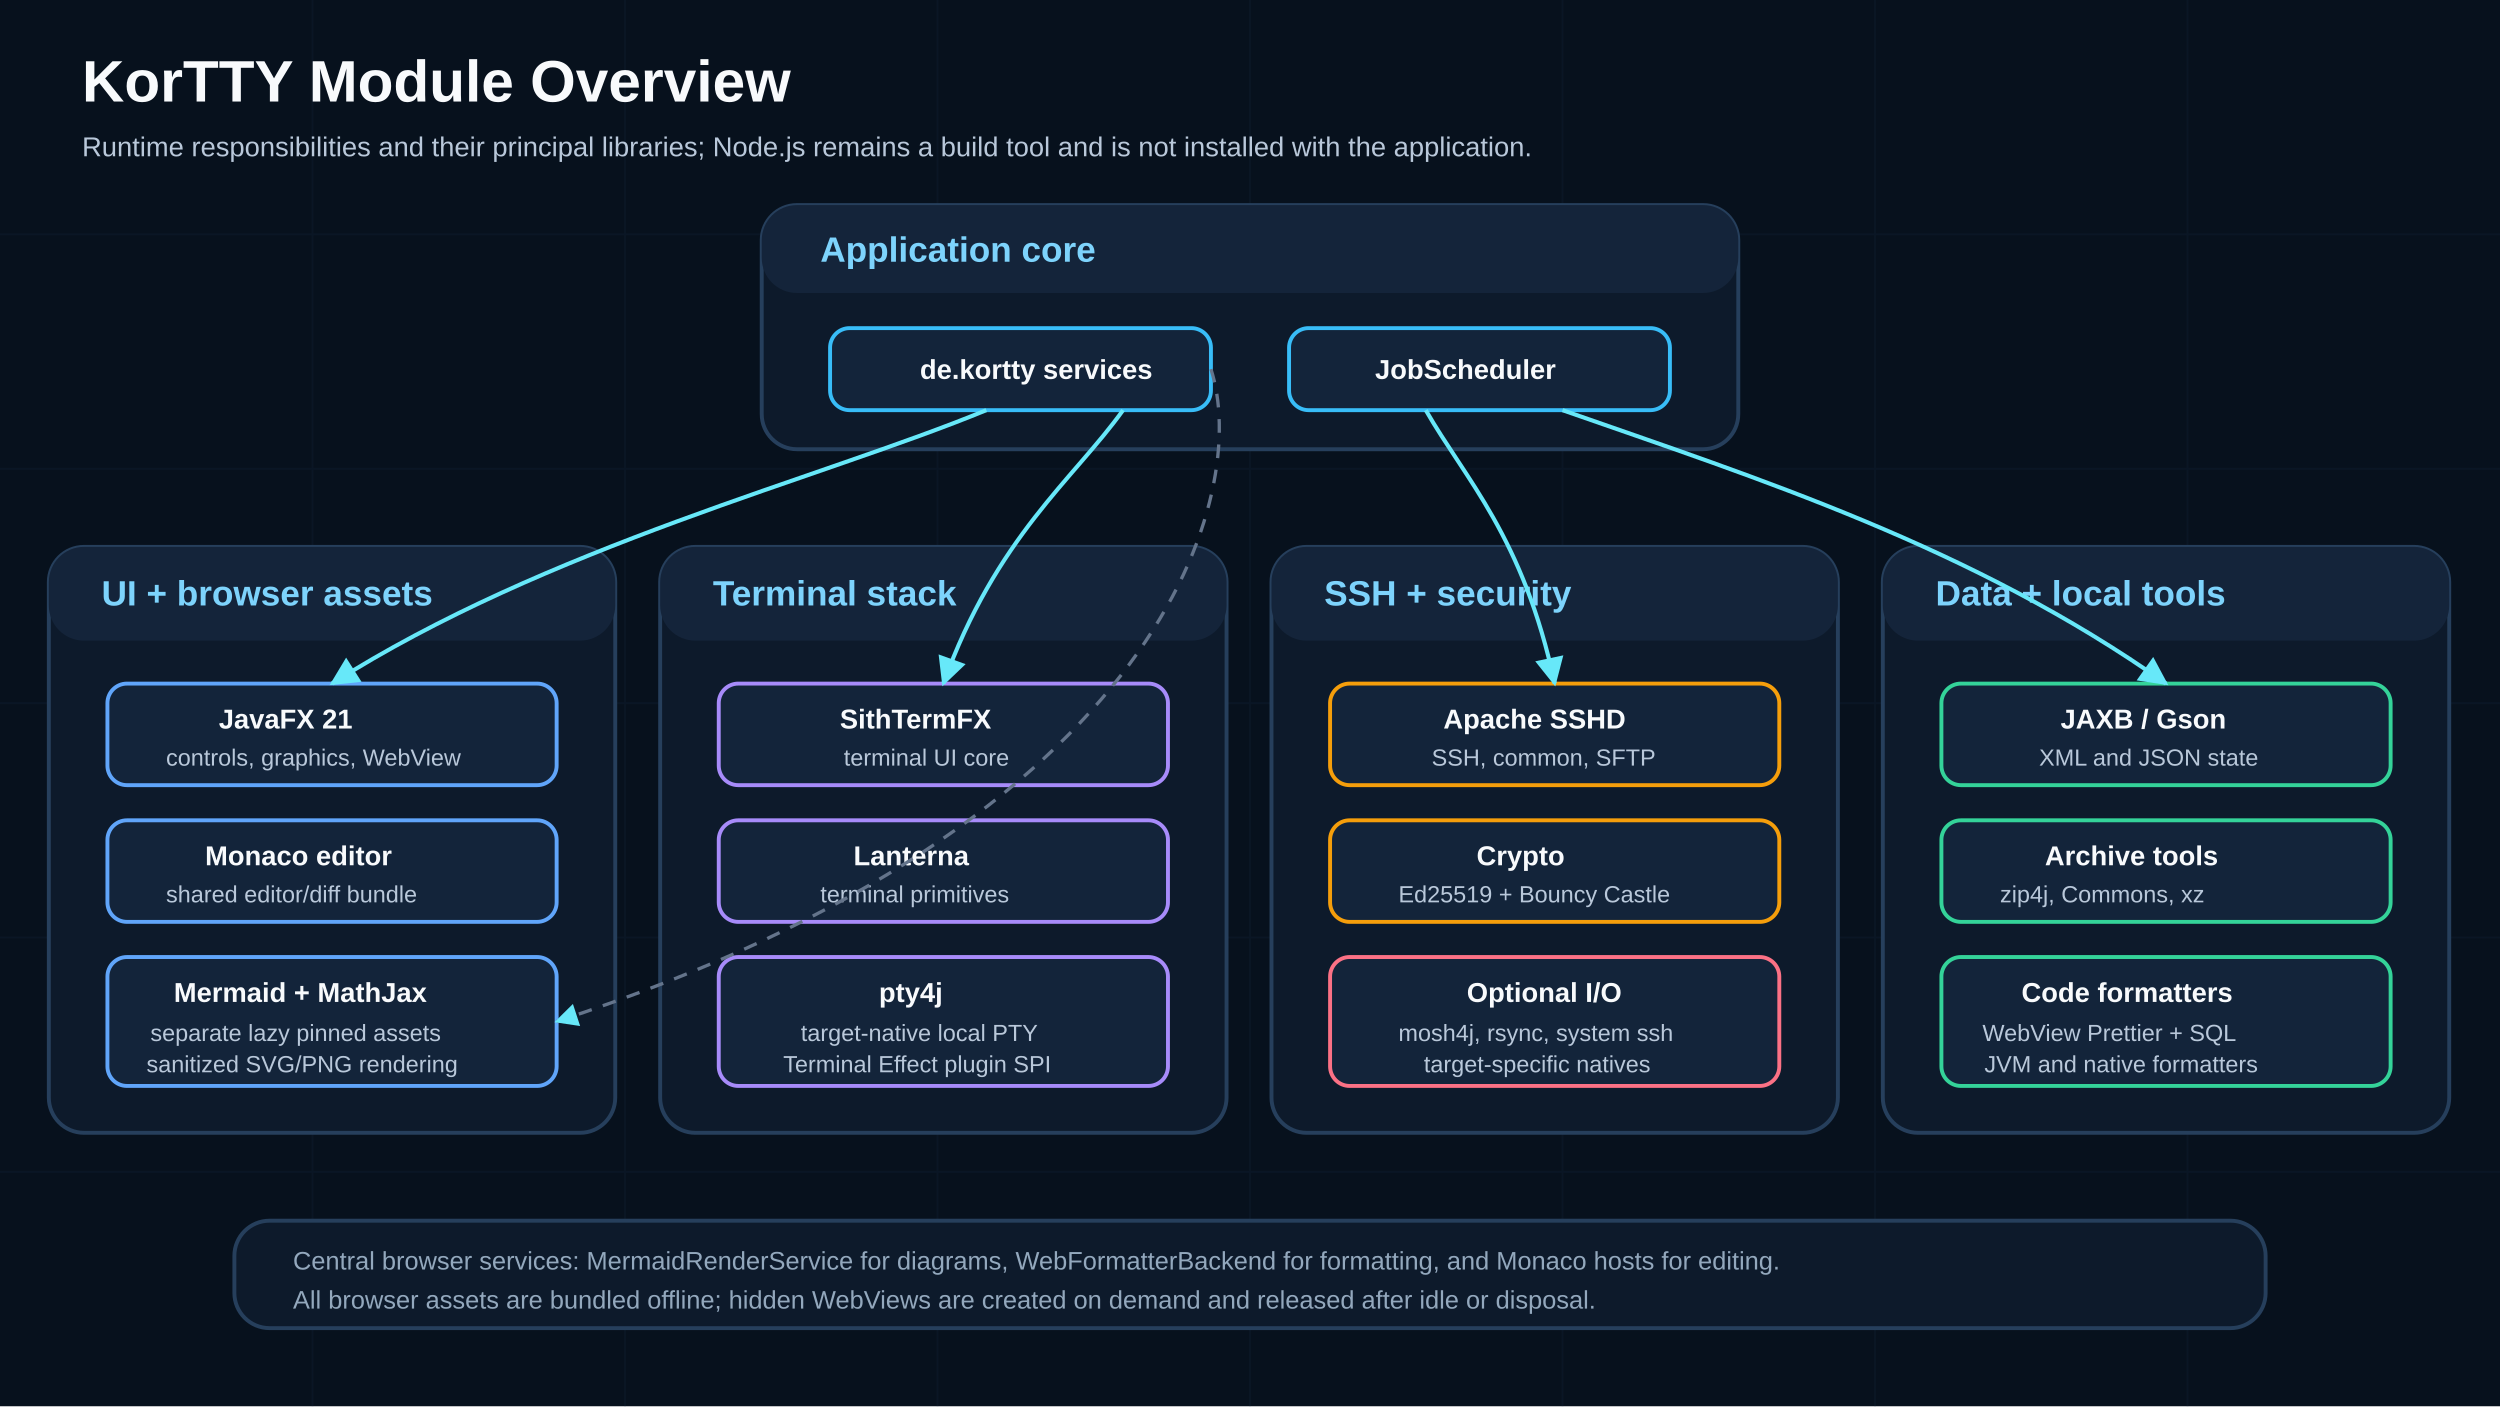
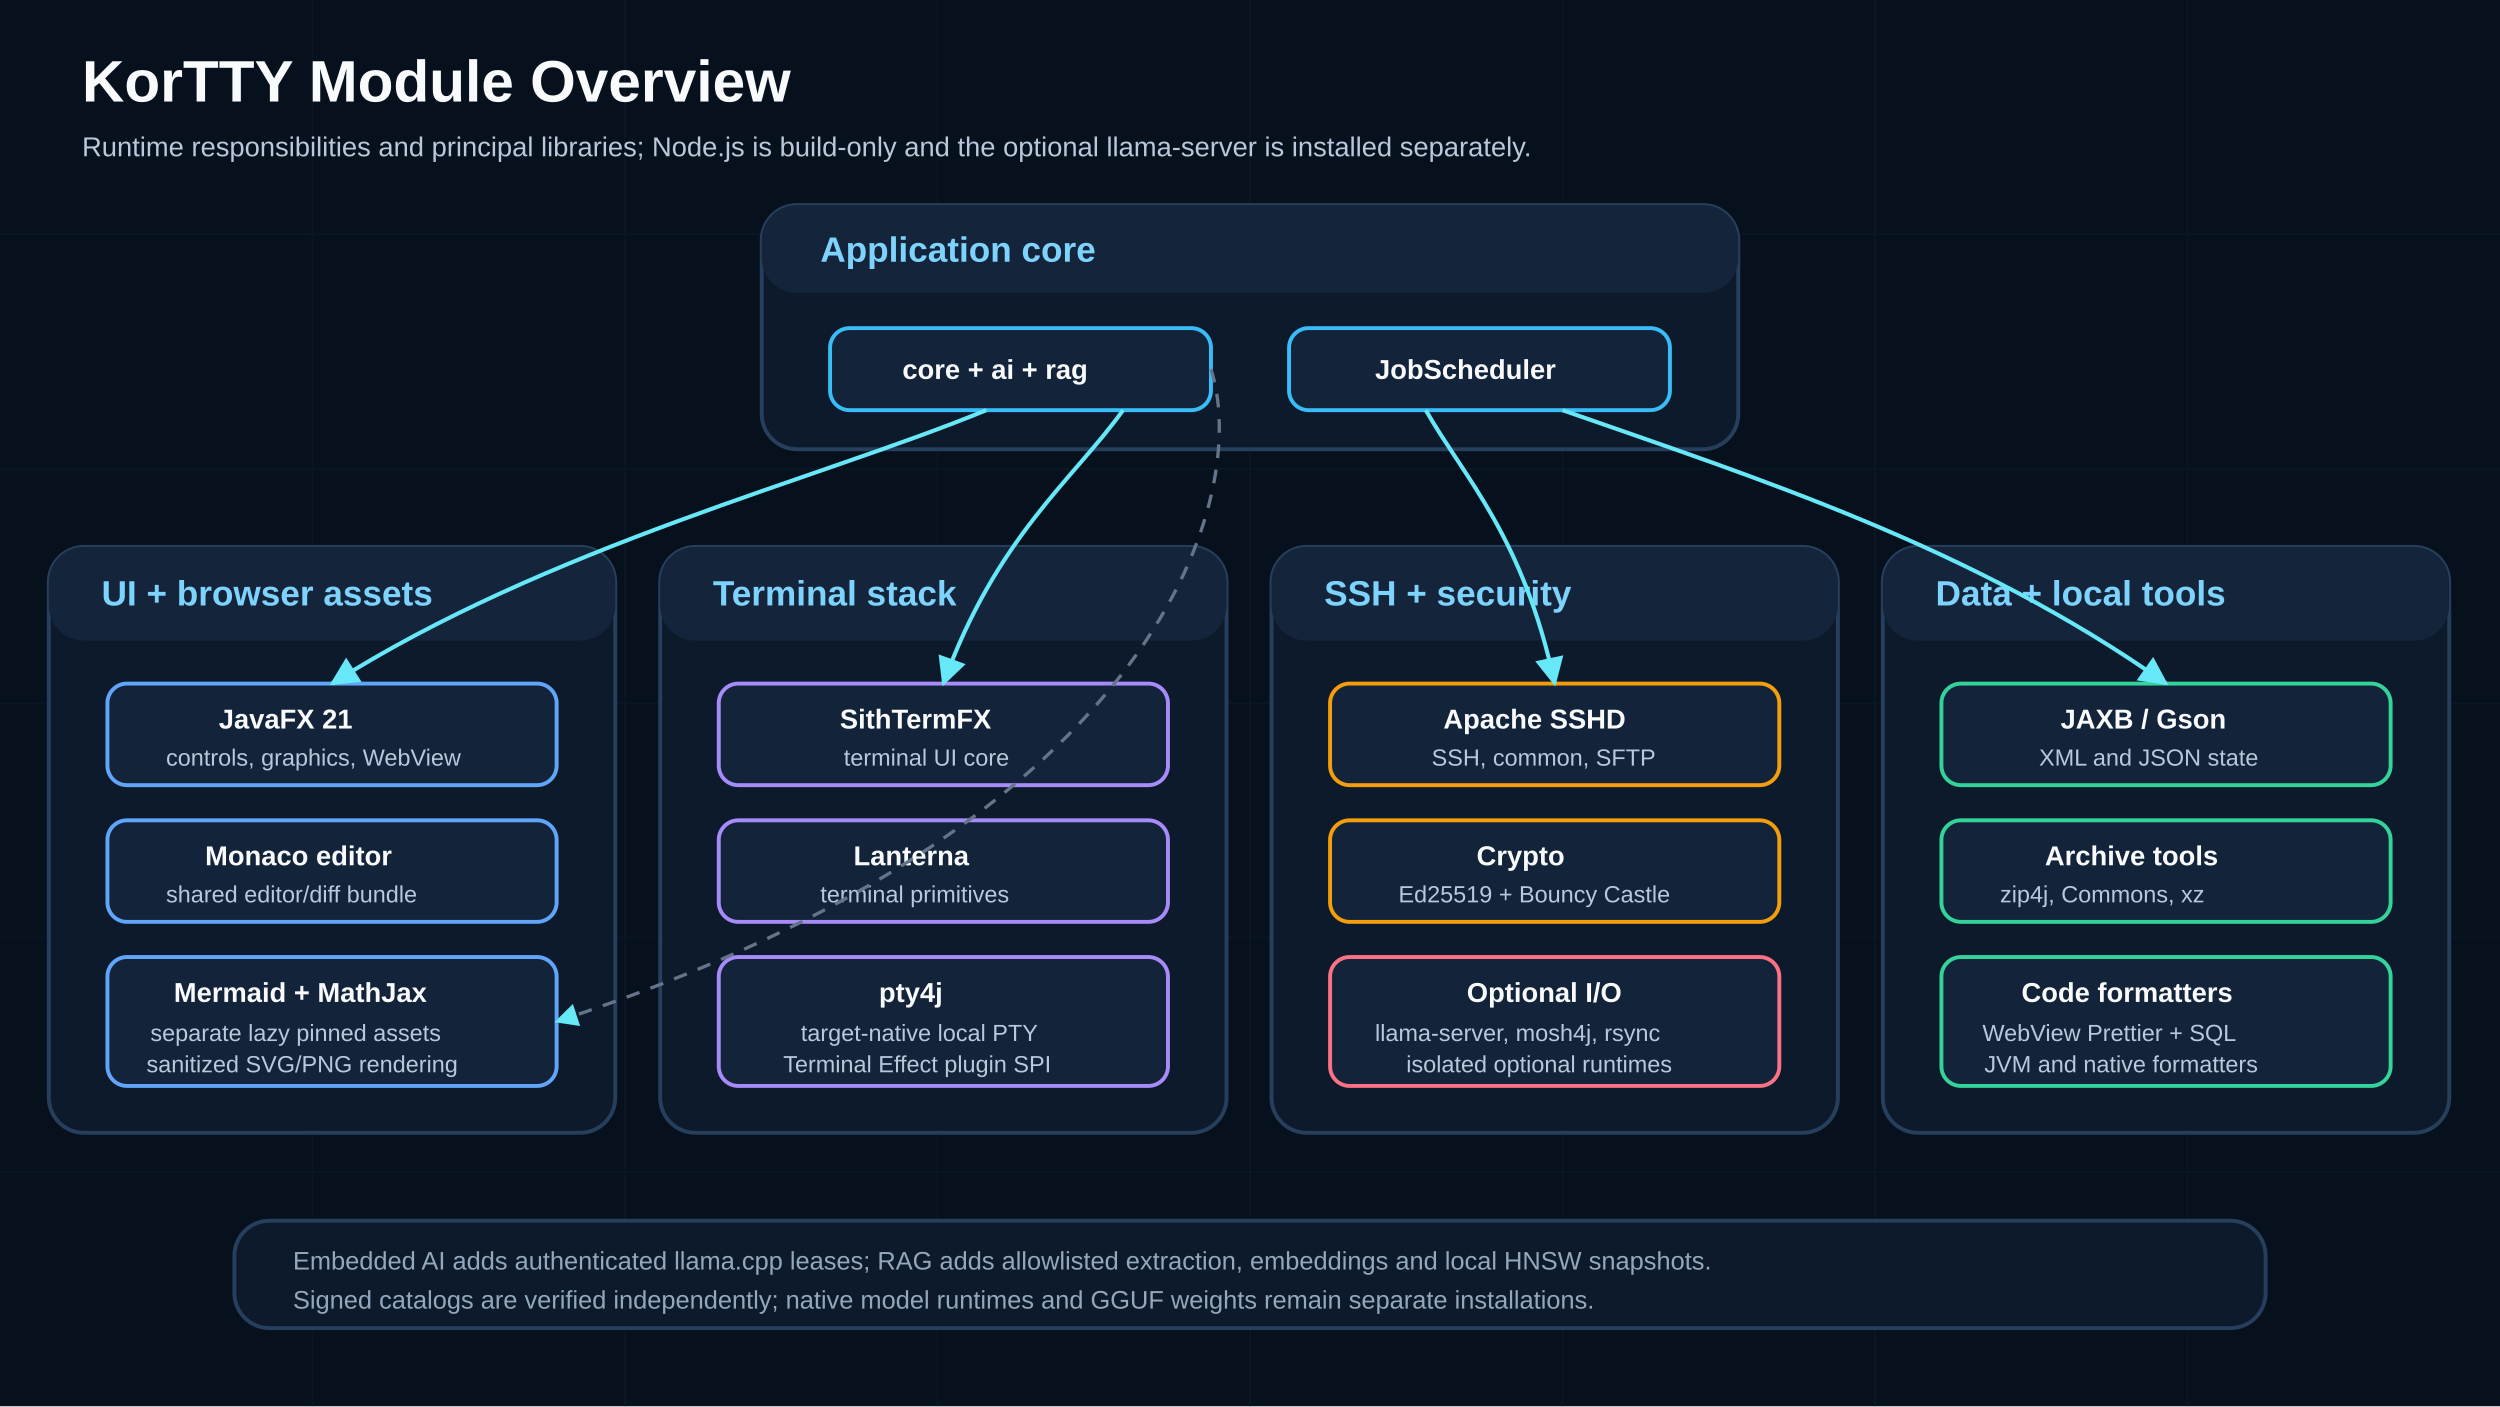
<svg xmlns="http://www.w3.org/2000/svg" viewBox="0 0 1280 720" role="img" aria-labelledby="title desc">
  <defs>
    <marker id="arrow" viewBox="0 0 10 10" refX="9" refY="5" markerWidth="7" markerHeight="7" orient="auto-start-reverse">
      <path d="M 0 0 L 10 5 L 0 10 z" fill="#67e8f9" />
    </marker>
    <style>
      text{font-family:Arial,Helvetica,sans-serif;fill:#e6f3ff;font-size:16px}
      .bg{fill:#07111d}
      .grid{stroke:#14243a;stroke-width:1}
      .panel{fill:#0d1a2b;stroke:#263f5c;stroke-width:2;rx:18}
      .header{fill:#14243a;rx:18}
      .box{fill:#13243a;stroke:#64748b;stroke-width:2;rx:10}
      .core{stroke:#38bdf8}
      .ui{stroke:#60a5fa}
      .terminal{stroke:#a78bfa}
      .security{stroke:#f59e0b}
      .data{stroke:#34d399}
      .optional{stroke:#fb7185}
      .title{font-size:30px;font-weight:700;fill:#f8fafc}
      .subtitle{font-size:14px;fill:#b9c8da}
      .panelTitle{font-size:18px;font-weight:700;fill:#7dd3fc}
      .label{font-size:14px;font-weight:700;fill:#f8fafc}
      .detail{font-size:12px;fill:#b9c8da}
      .note{font-size:13px;fill:#93a8bd}
      .line{stroke:#67e8f9;stroke-width:2.1;fill:none;marker-end:url(#arrow)}
      .dash{stroke:#64748b;stroke-width:1.7;stroke-dasharray:7 6;fill:none;marker-end:url(#arrow)}
    </style>
  </defs>
  <rect class="bg" width="1280" height="720" />
  <path class="grid" d="M 0 120 H 1280 M 0 240 H 1280 M 0 360 H 1280 M 0 480 H 1280 M 0 600 H 1280 M 160 0 V 720 M 320 0 V 720 M 480 0 V 720 M 640 0 V 720 M 800 0 V 720 M 960 0 V 720 M 1120 0 V 720" opacity="0.25" />
  <text class="title" x="42" y="52">KorTTY Module Overview</text>
-   <text class="subtitle" x="42" y="80">Runtime responsibilities and their principal libraries; Node.js remains a build tool and is not installed with the application.</text>
+   <text class="subtitle" x="42" y="80">Runtime responsibilities and principal libraries; Node.js is build-only and the optional llama-server is installed separately.</text>
  <rect class="panel" x="390" y="105" width="500" height="125" />
  <rect class="header" x="390" y="105" width="500" height="45" />
  <text class="panelTitle" x="420" y="134">Application core</text>
  <rect class="box core" x="425" y="168" width="195" height="42" />
-   <text class="label" x="471" y="194">de.kortty services</text>
+   <text class="label" x="462" y="194">core + ai + rag</text>
  <rect class="box core" x="660" y="168" width="195" height="42" />
  <text class="label" x="704" y="194">JobScheduler</text>
  <rect class="panel" x="25" y="280" width="290" height="300" />
  <rect class="header" x="25" y="280" width="290" height="48" />
  <text class="panelTitle" x="52" y="310">UI + browser assets</text>
  <rect class="box ui" x="55" y="350" width="230" height="52" />
  <text class="label" x="112" y="373">JavaFX 21</text>
  <text class="detail" x="85" y="392">controls, graphics, WebView</text>
  <rect class="box ui" x="55" y="420" width="230" height="52" />
  <text class="label" x="105" y="443">Monaco editor</text>
  <text class="detail" x="85" y="462">shared editor/diff bundle</text>
  <rect class="box ui" x="55" y="490" width="230" height="66" />
  <text class="label" x="89" y="513">Mermaid + MathJax</text>
  <text class="detail" x="77" y="533">separate lazy pinned assets</text>
  <text class="detail" x="75" y="549">sanitized SVG/PNG rendering</text>
  <rect class="panel" x="338" y="280" width="290" height="300" />
  <rect class="header" x="338" y="280" width="290" height="48" />
  <text class="panelTitle" x="365" y="310">Terminal stack</text>
  <rect class="box terminal" x="368" y="350" width="230" height="52" />
  <text class="label" x="430" y="373">SithTermFX</text>
  <text class="detail" x="432" y="392">terminal UI core</text>
  <rect class="box terminal" x="368" y="420" width="230" height="52" />
  <text class="label" x="437" y="443">Lanterna</text>
  <text class="detail" x="420" y="462">terminal primitives</text>
  <rect class="box terminal" x="368" y="490" width="230" height="66" />
  <text class="label" x="450" y="513">pty4j</text>
  <text class="detail" x="410" y="533">target-native local PTY</text>
  <text class="detail" x="401" y="549">Terminal Effect plugin SPI</text>
  <rect class="panel" x="651" y="280" width="290" height="300" />
  <rect class="header" x="651" y="280" width="290" height="48" />
  <text class="panelTitle" x="678" y="310">SSH + security</text>
  <rect class="box security" x="681" y="350" width="230" height="52" />
  <text class="label" x="739" y="373">Apache SSHD</text>
  <text class="detail" x="733" y="392">SSH, common, SFTP</text>
  <rect class="box security" x="681" y="420" width="230" height="52" />
  <text class="label" x="756" y="443">Crypto</text>
  <text class="detail" x="716" y="462">Ed25519 + Bouncy Castle</text>
  <rect class="box optional" x="681" y="490" width="230" height="66" />
  <text class="label" x="751" y="513">Optional I/O</text>
-   <text class="detail" x="716" y="533">mosh4j, rsync, system ssh</text>
-   <text class="detail" x="729" y="549">target-specific natives</text>
+   <text class="detail" x="704" y="533">llama-server, mosh4j, rsync</text>
+   <text class="detail" x="720" y="549">isolated optional runtimes</text>
  <rect class="panel" x="964" y="280" width="290" height="300" />
  <rect class="header" x="964" y="280" width="290" height="48" />
  <text class="panelTitle" x="991" y="310">Data + local tools</text>
  <rect class="box data" x="994" y="350" width="230" height="52" />
  <text class="label" x="1055" y="373">JAXB / Gson</text>
  <text class="detail" x="1044" y="392">XML and JSON state</text>
  <rect class="box data" x="994" y="420" width="230" height="52" />
  <text class="label" x="1047" y="443">Archive tools</text>
  <text class="detail" x="1024" y="462">zip4j, Commons, xz</text>
  <rect class="box data" x="994" y="490" width="230" height="66" />
  <text class="label" x="1035" y="513">Code formatters</text>
  <text class="detail" x="1015" y="533">WebView Prettier + SQL</text>
  <text class="detail" x="1016" y="549">JVM and native formatters</text>
  <path class="line" d="M 505 210 C 420 245 280 280 170 350" />
  <path class="line" d="M 575 210 C 550 245 510 275 483 350" />
  <path class="line" d="M 730 210 C 750 245 780 275 796 350" />
  <path class="line" d="M 800 210 C 900 245 1010 280 1109 350" />
  <path class="dash" d="M 620 189 C 640 250 600 420 285 523" />
  <rect class="panel" x="120" y="625" width="1040" height="55" />
-   <text class="note" x="150" y="650">Central browser services: MermaidRenderService for diagrams, WebFormatterBackend for formatting, and Monaco hosts for editing.</text>
-   <text class="note" x="150" y="670">All browser assets are bundled offline; hidden WebViews are created on demand and released after idle or disposal.</text>
+   <text class="note" x="150" y="650">Embedded AI adds authenticated llama.cpp leases; RAG adds allowlisted extraction, embeddings and local HNSW snapshots.</text>
+   <text class="note" x="150" y="670">Signed catalogs are verified independently; native model runtimes and GGUF weights remain separate installations.</text>
</svg>
